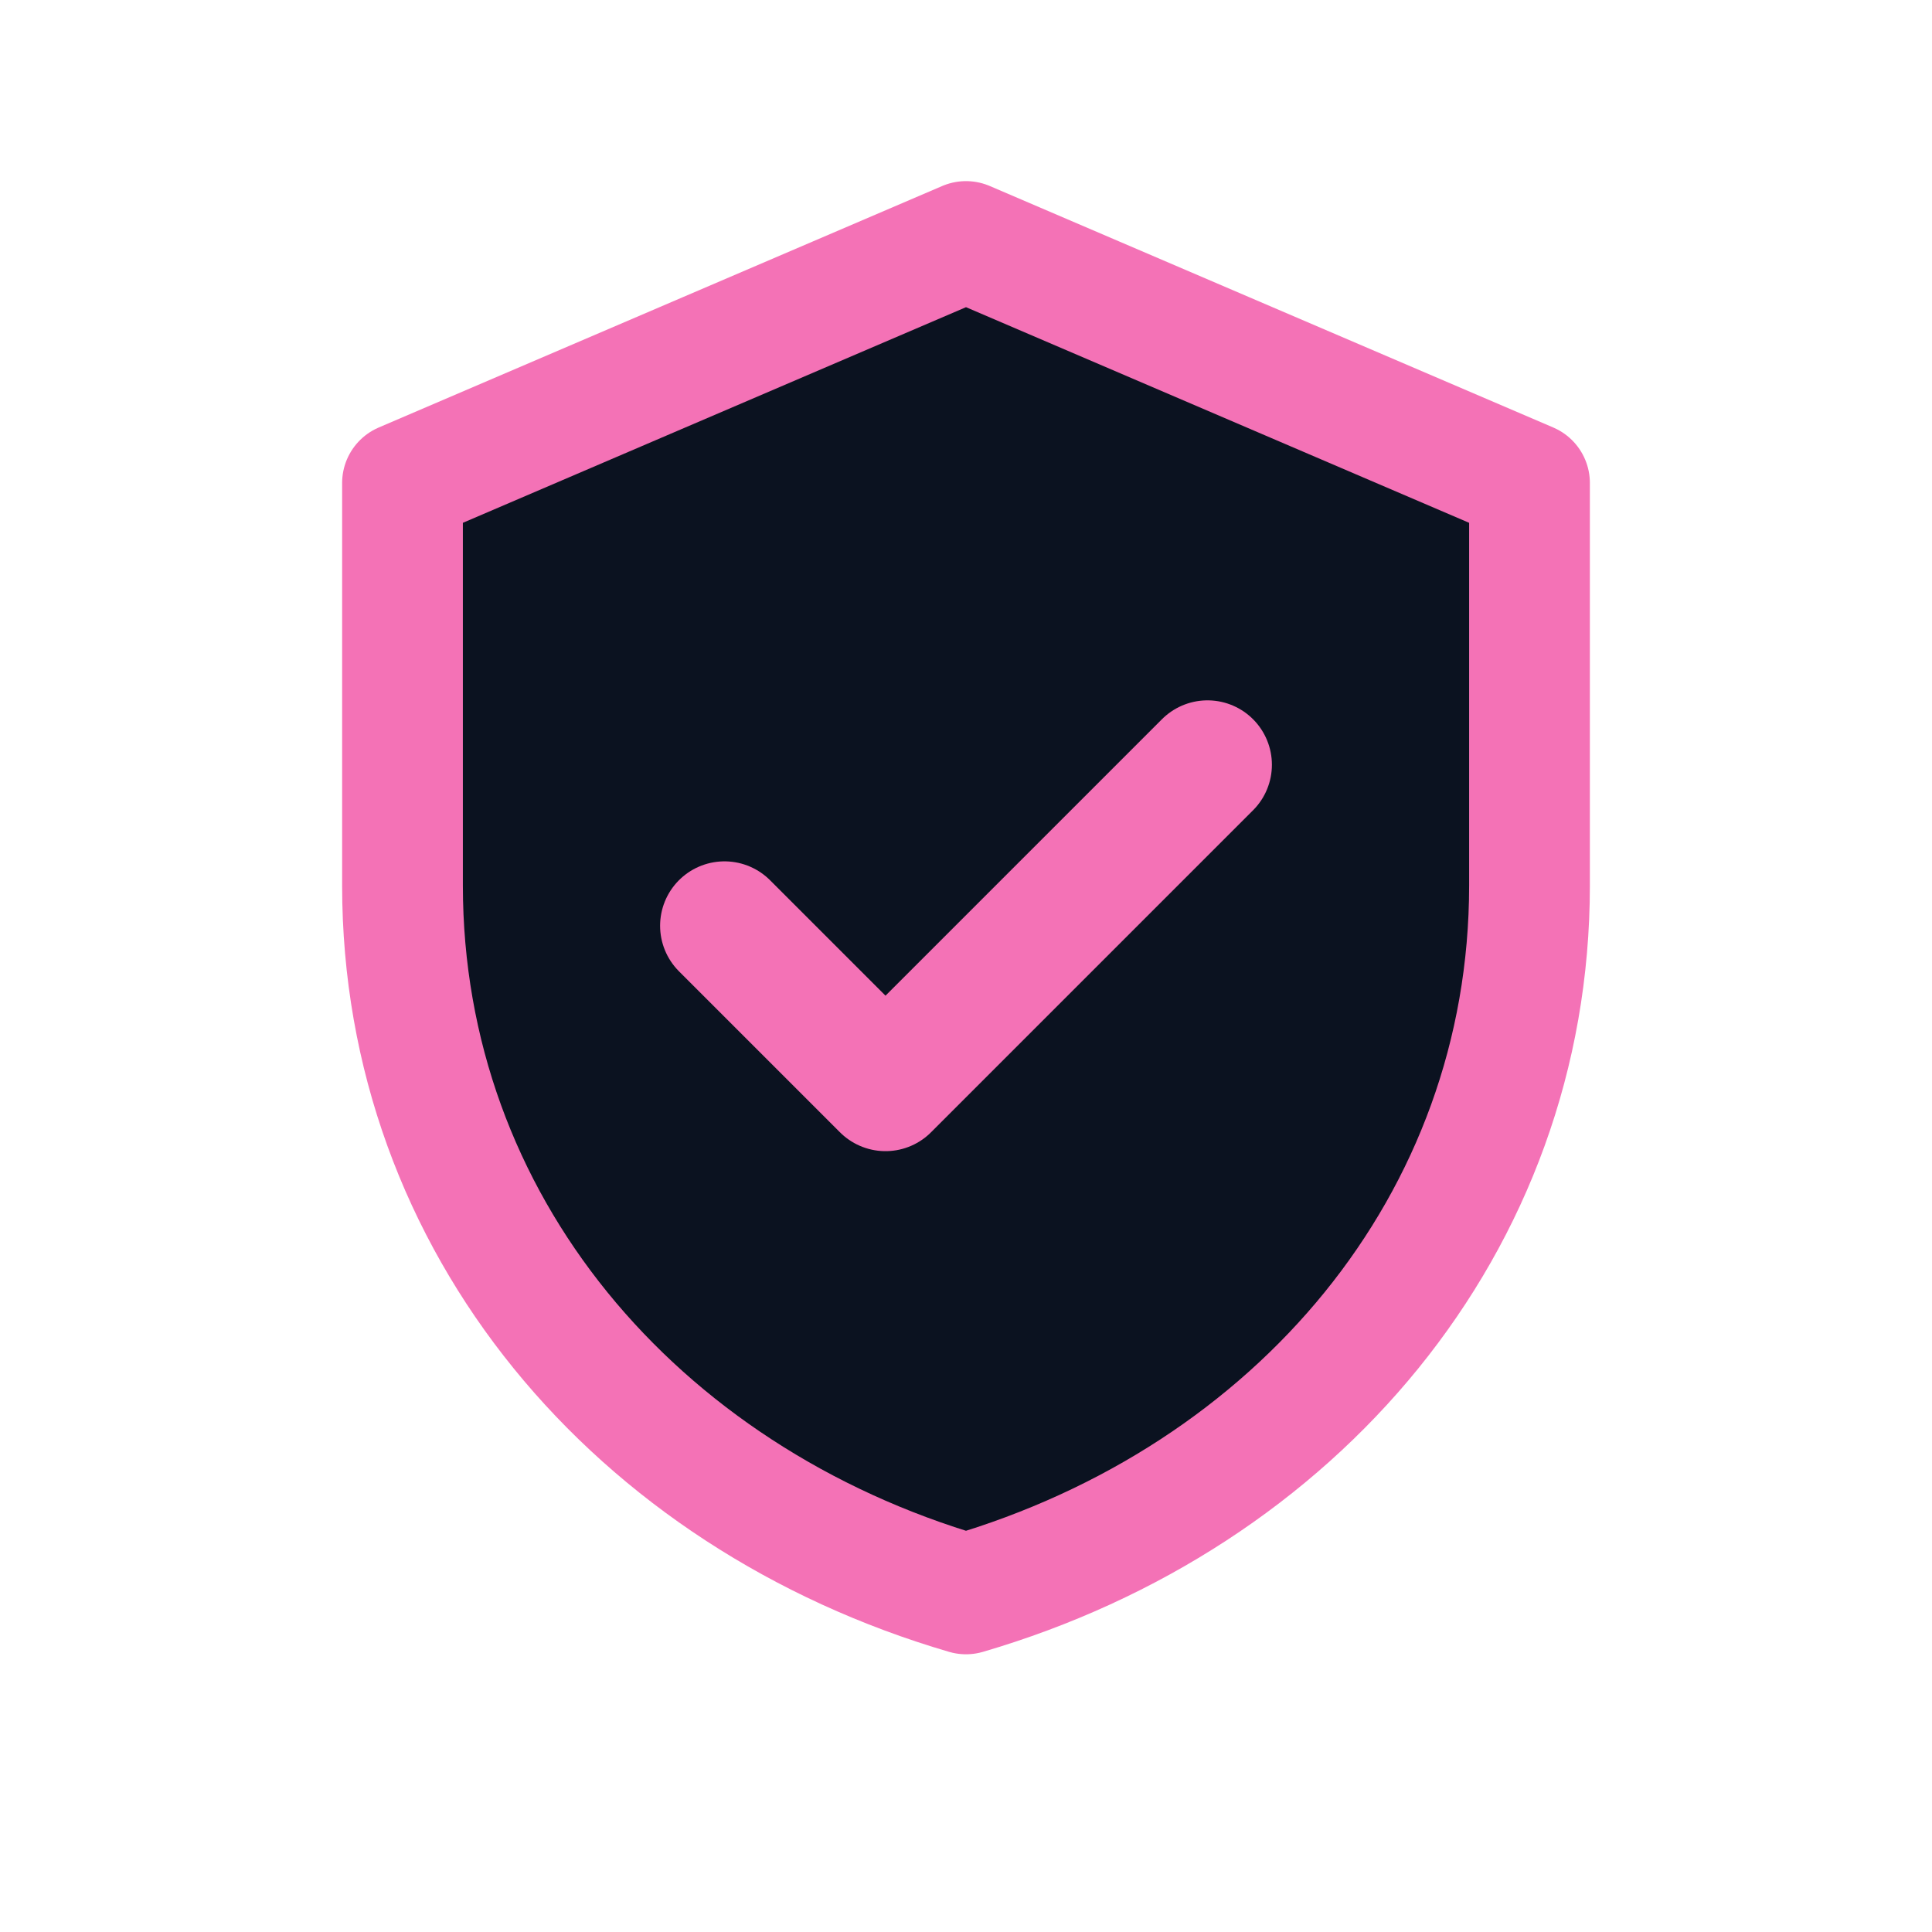
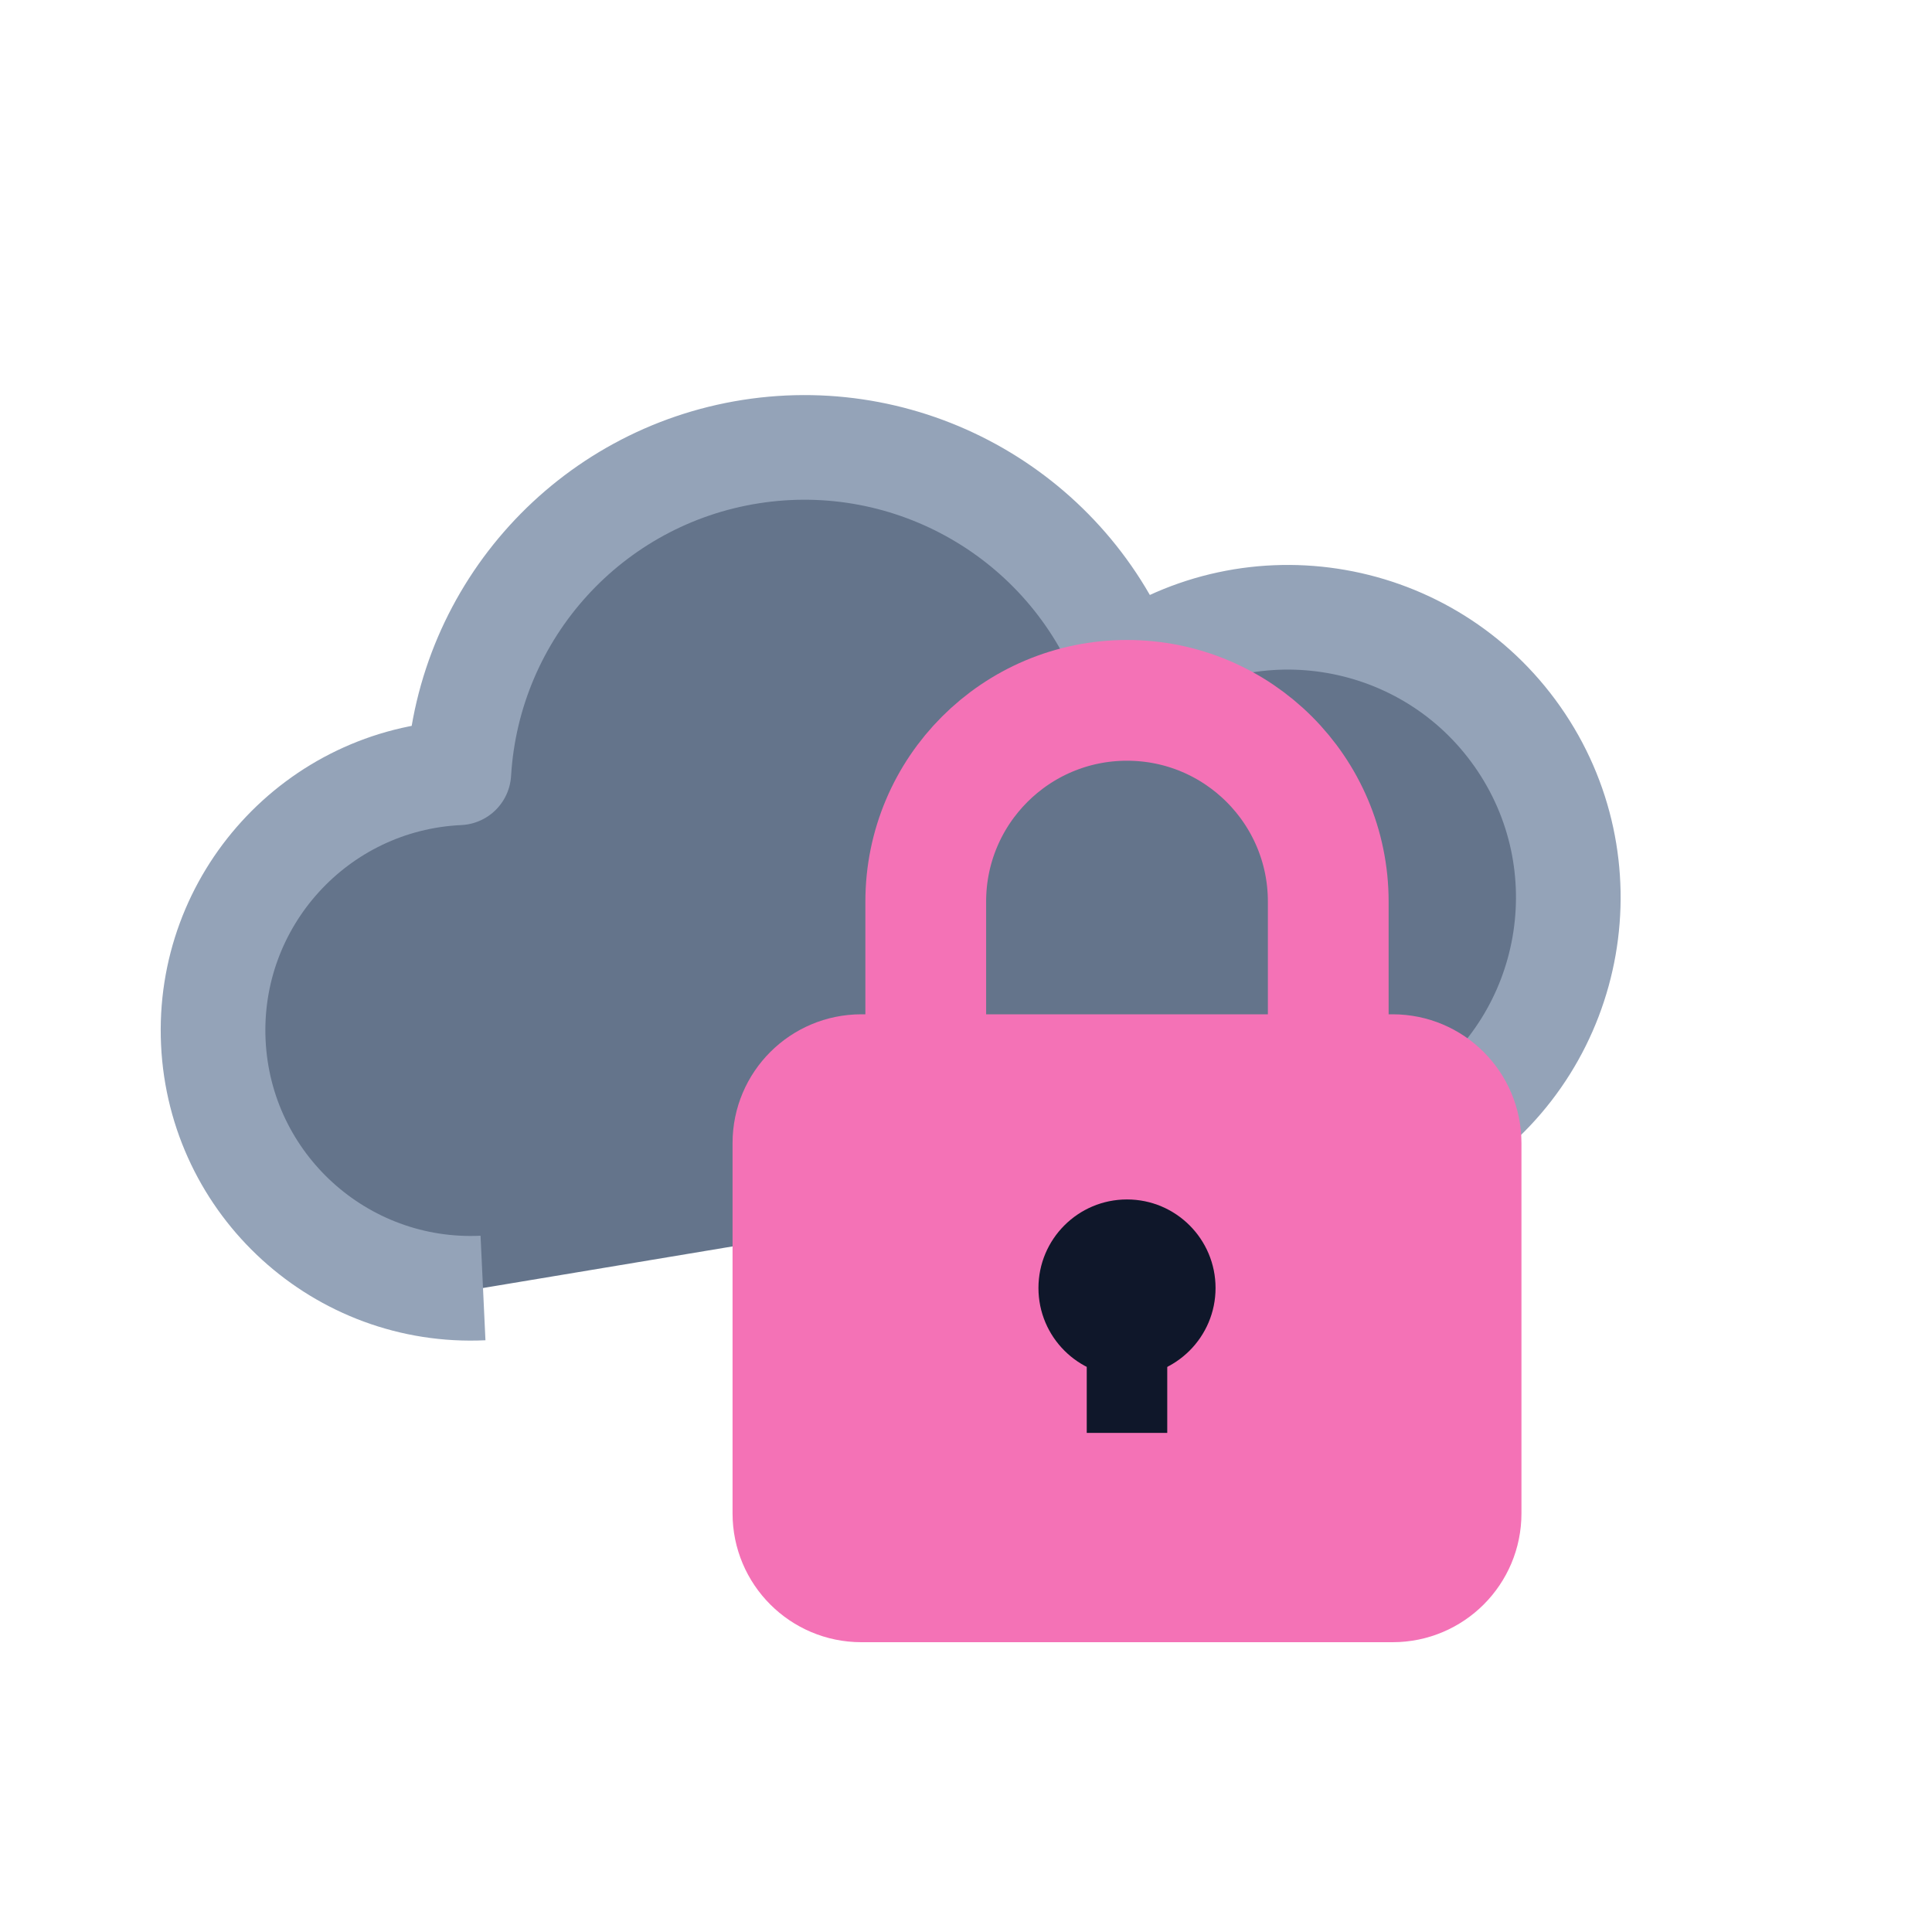
<svg xmlns="http://www.w3.org/2000/svg" viewBox="0 0 24 24" role="img" aria-label="VPN service">
-   <path d="M12 3l7 3v5c0 4.2-2.9 7.6-7 8.8C7.9 18.6 5 15.2 5 11V6l7-3z" fill="#0b1220" stroke="#f472b6" stroke-width="1.5" stroke-linejoin="round" />
-   <path d="M9 11.5l2 2 4-4" fill="none" stroke="#f472b6" stroke-width="1.6" stroke-linecap="round" stroke-linejoin="round" />
+   <path d="M6 16a3.2 3.2 0 0 1-.3-6.4 4.3 4.3 0 0 1 8.3-1.3A3.4 3.4 0 0 1 18 14" fill="#64748b" stroke="#94a3b8" stroke-width="1.3" stroke-linejoin="round" />
+   <rect x="9.5" y="13" width="9" height="7" rx="1.2" fill="#f472b6" stroke="#f472b6" stroke-width="0.8" />
+   <path d="M11.5 13v-1.8a2.5 2.5 0 0 1 5 0V13" fill="none" stroke="#f472b6" stroke-width="1.5" />
+   <circle cx="14" cy="16" r="1.1" fill="#0f172a" />
+   <path d="M14 16v1.8" stroke="#0f172a" stroke-width="1" />
</svg>
